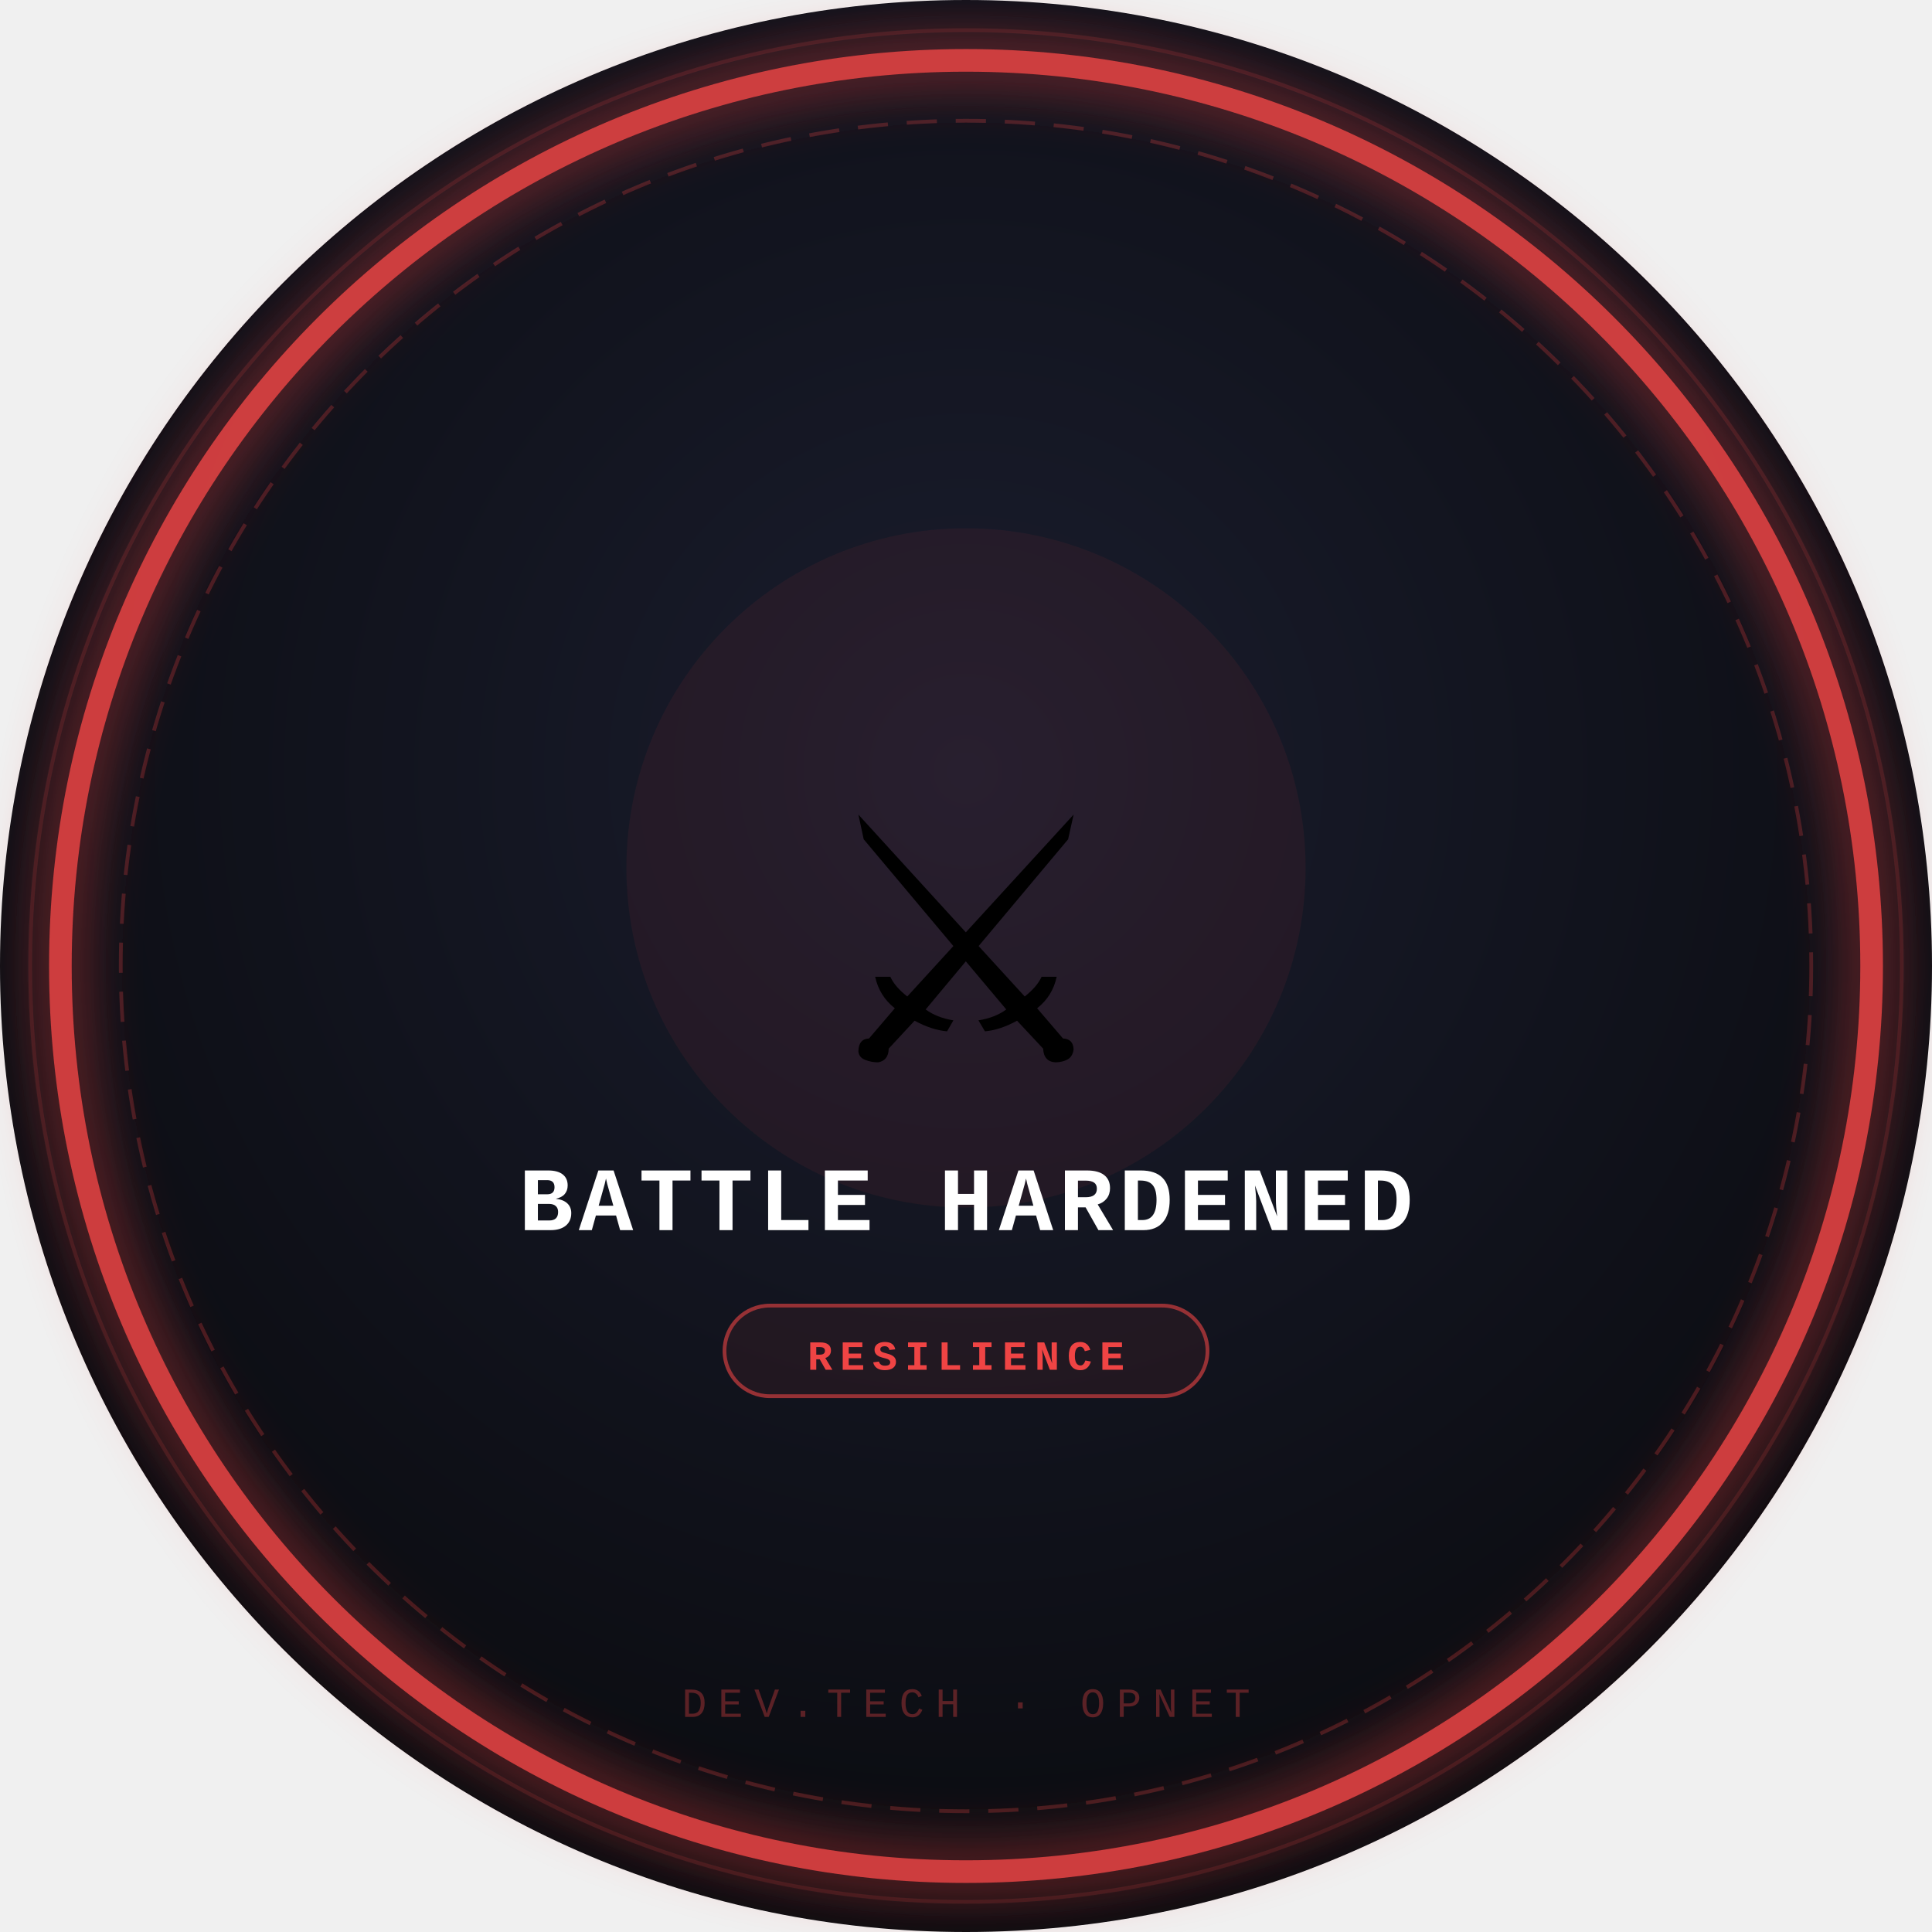
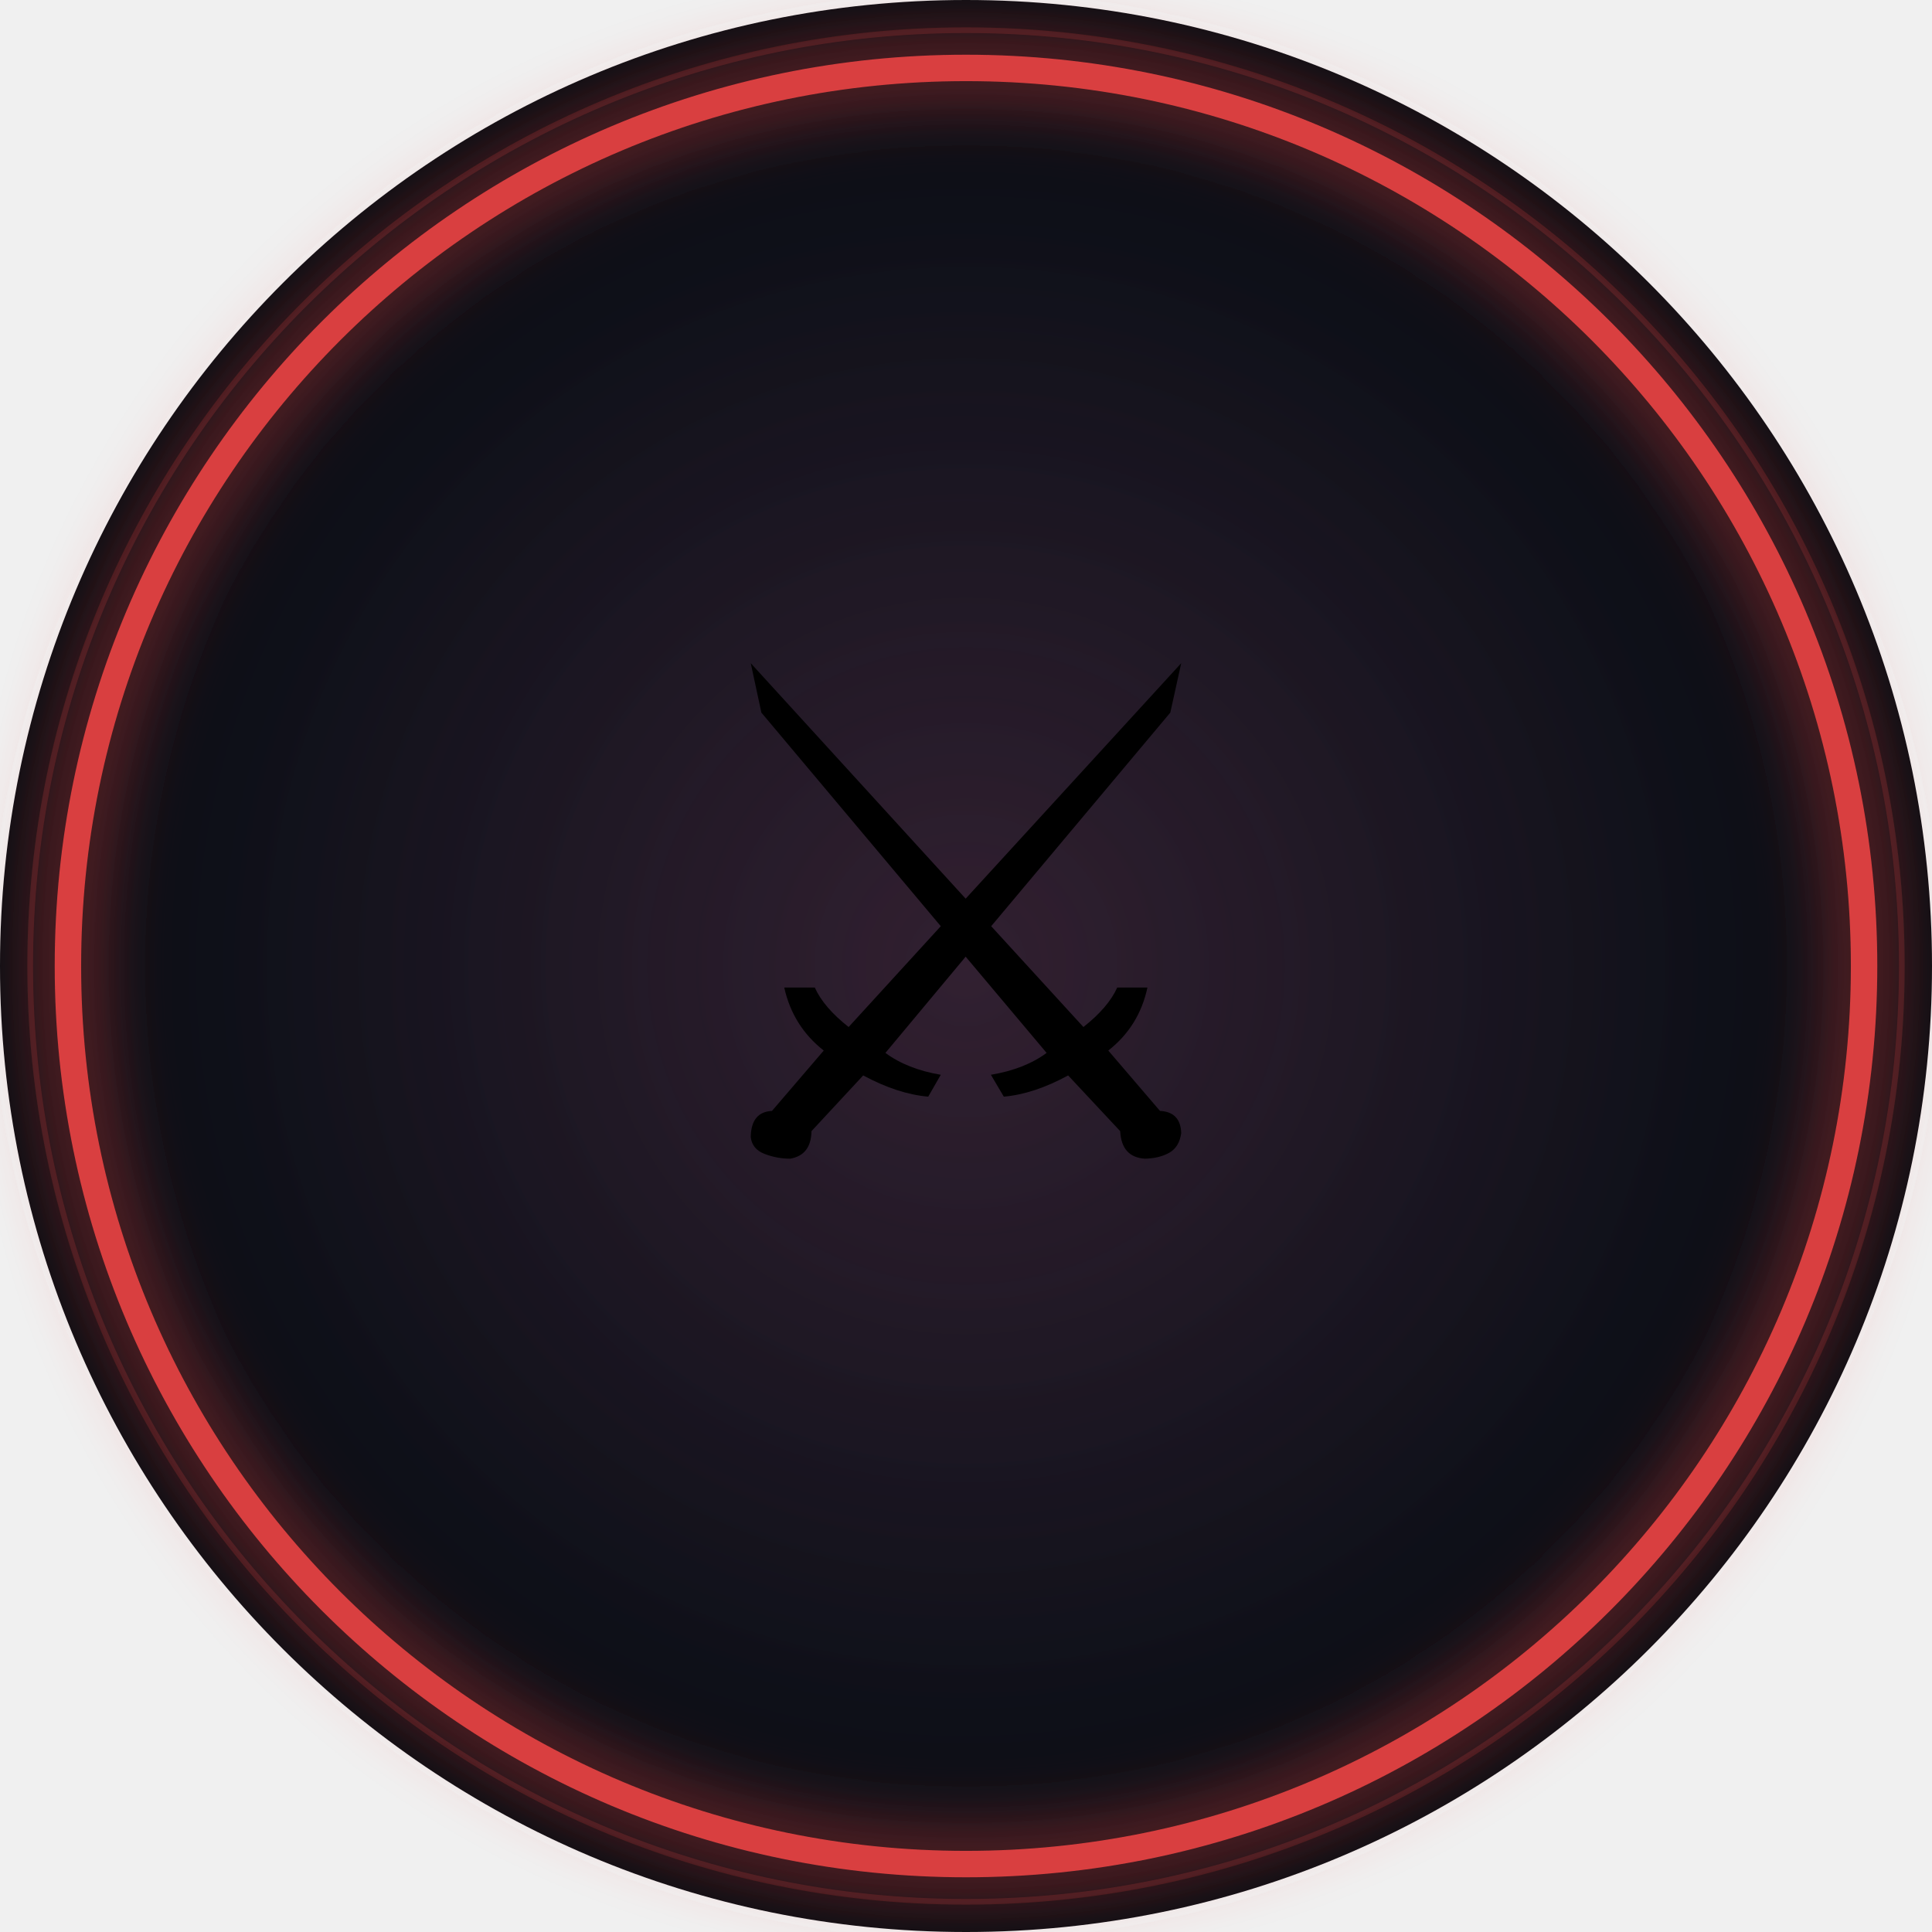
<svg xmlns="http://www.w3.org/2000/svg" width="512" height="512" viewBox="0 0 512 512">
  <defs>
-     <radialGradient id="bg" cx="50%" cy="40%" r="60%">
-       <stop offset="0%" stop-color="#1a1d2e" />
+     <radialGradient id="bg13" cx="50%" cy="50%" r="55%">
+       <stop offset="0%" stop-color="#181b2e" />
      <stop offset="100%" stop-color="#0a0b0f" />
    </radialGradient>
-     <filter id="glow" x="-50%" y="-50%" width="200%" height="200%">
-       <feGaussianBlur stdDeviation="8" result="blur" />
+     <filter id="glow13">
+       <feGaussianBlur stdDeviation="10" result="blur" />
      <feMerge>
        <feMergeNode in="blur" />
        <feMergeNode in="SourceGraphic" />
      </feMerge>
    </filter>
-     <filter id="softglow" x="-30%" y="-30%" width="160%" height="160%">
-       <feGaussianBlur stdDeviation="4" result="blur" />
-       <feMerge>
-         <feMergeNode in="blur" />
-         <feMergeNode in="SourceGraphic" />
-       </feMerge>
-     </filter>
+     <radialGradient id="iconbg13" cx="50%" cy="50%" r="50%">
+       <stop offset="0%" stop-color="#ef4444" stop-opacity="0.12" />
+       <stop offset="100%" stop-color="#ef4444" stop-opacity="0" />
+     </radialGradient>
  </defs>
-   <circle cx="256" cy="256" r="256" fill="url(#bg)" />
-   <circle cx="256" cy="256" r="248" fill="none" stroke="#ef4444" stroke-width="1" opacity="0.15" />
-   <circle cx="256" cy="256" r="240" fill="none" stroke="#ef4444" stroke-width="6" opacity="0.85" filter="url(#glow)" />
-   <circle cx="256" cy="256" r="224" fill="none" stroke="#ef4444" stroke-width="1" stroke-dasharray="8 5" opacity="0.25" />
-   <circle cx="256" cy="230" r="90" fill="rgba(239,68,68,0.07)" />
-   <text x="256" y="256" text-anchor="middle" dominant-baseline="middle" font-size="90" font-family="Segoe UI Emoji,Apple Color Emoji,Noto Color Emoji,sans-serif">⚔</text>
-   <text x="256" y="326" text-anchor="middle" fill="#ffffff" font-size="24" font-family="Courier New,monospace" font-weight="700" letter-spacing="1.5">BATTLE HARDENED</text>
-   <rect x="192" y="346" width="128" height="24" rx="12" fill="rgba(239,68,68,0.12)" stroke="#ef4444" stroke-width="1" opacity="0.6" />
-   <text x="256" y="363" text-anchor="middle" fill="#ef4444" font-size="11" font-family="Courier New,monospace" font-weight="700" letter-spacing="2">RESILIENCE</text>
-   <text x="256" y="455" text-anchor="middle" fill="#ef4444" opacity="0.35" font-size="11" font-family="Courier New,monospace" letter-spacing="3">DEV.TECH · OPNET</text>
+   <circle cx="256" cy="256" r="256" fill="url(#bg13)" />
+   <circle cx="256" cy="256" r="248" fill="none" stroke="#ef4444" stroke-width="1.5" opacity="0.18" />
+   <circle cx="256" cy="256" r="238" fill="none" stroke="#ef4444" stroke-width="7" opacity="0.9" filter="url(#glow13)" />
+   <circle cx="256" cy="256" r="200" fill="url(#iconbg13)" />
+   <text x="256" y="256" text-anchor="middle" dominant-baseline="middle" font-size="180" font-family="Segoe UI Emoji,Apple Color Emoji,Noto Color Emoji,sans-serif">⚔</text>
</svg>
